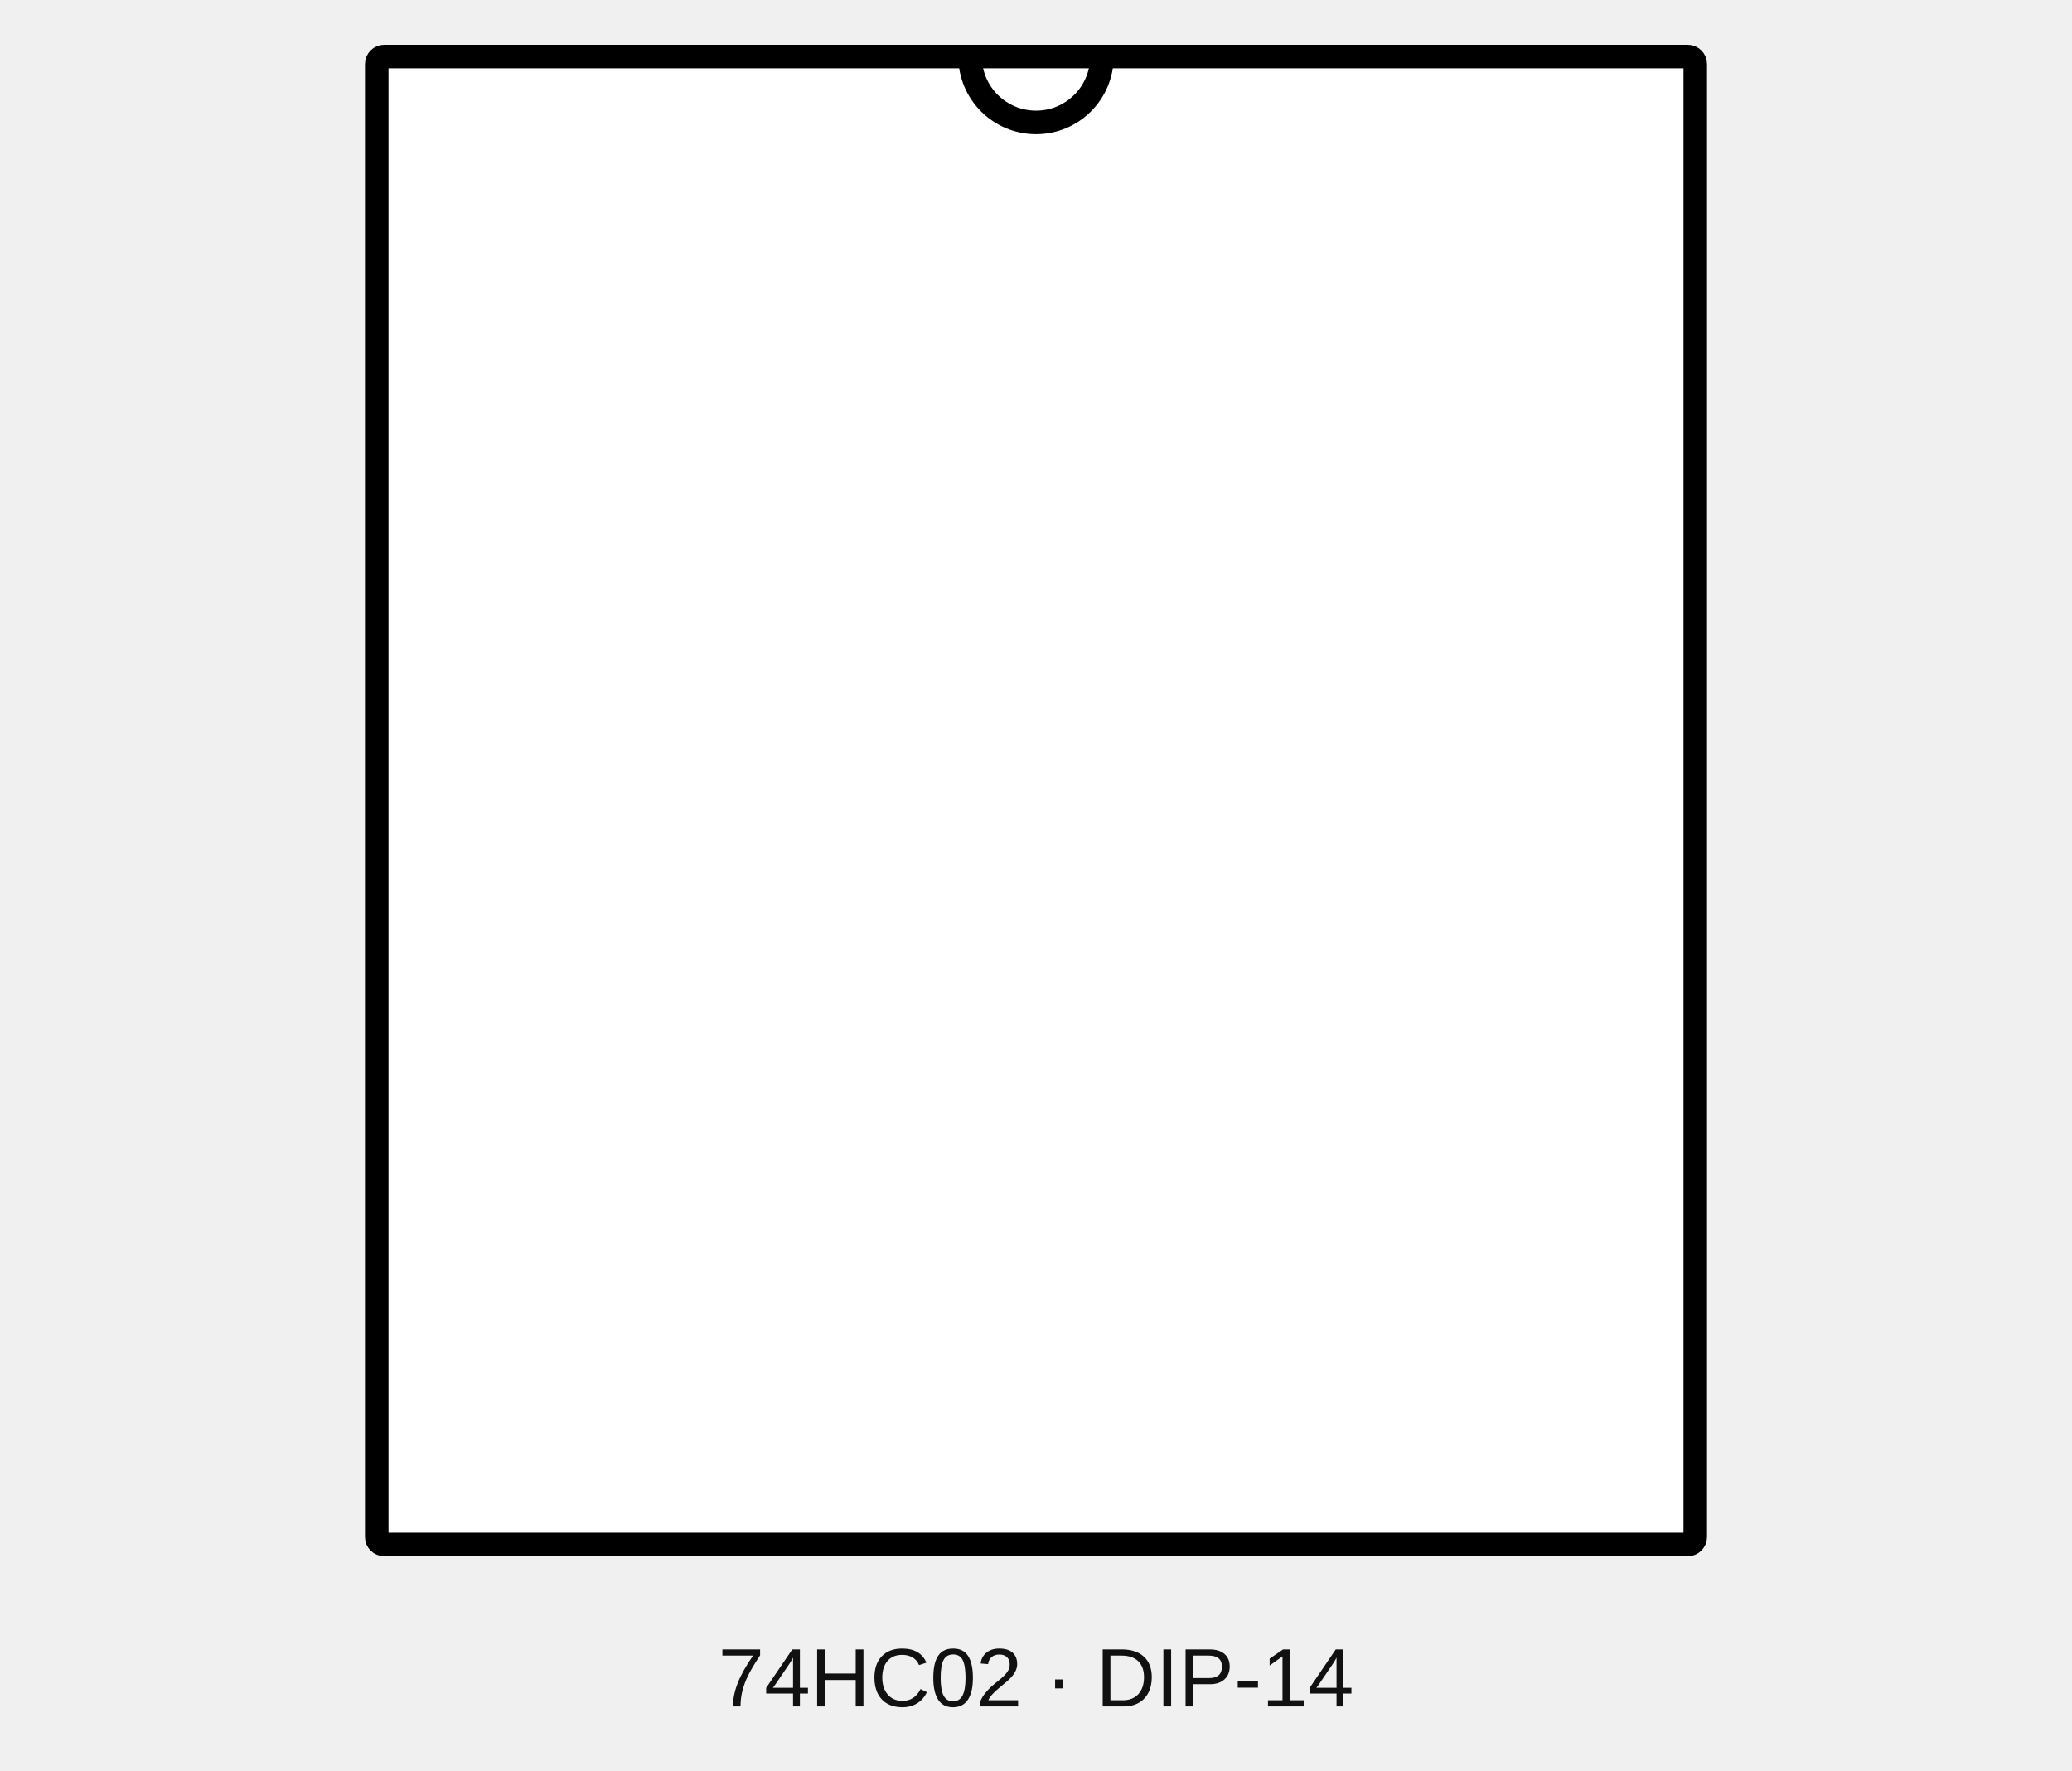
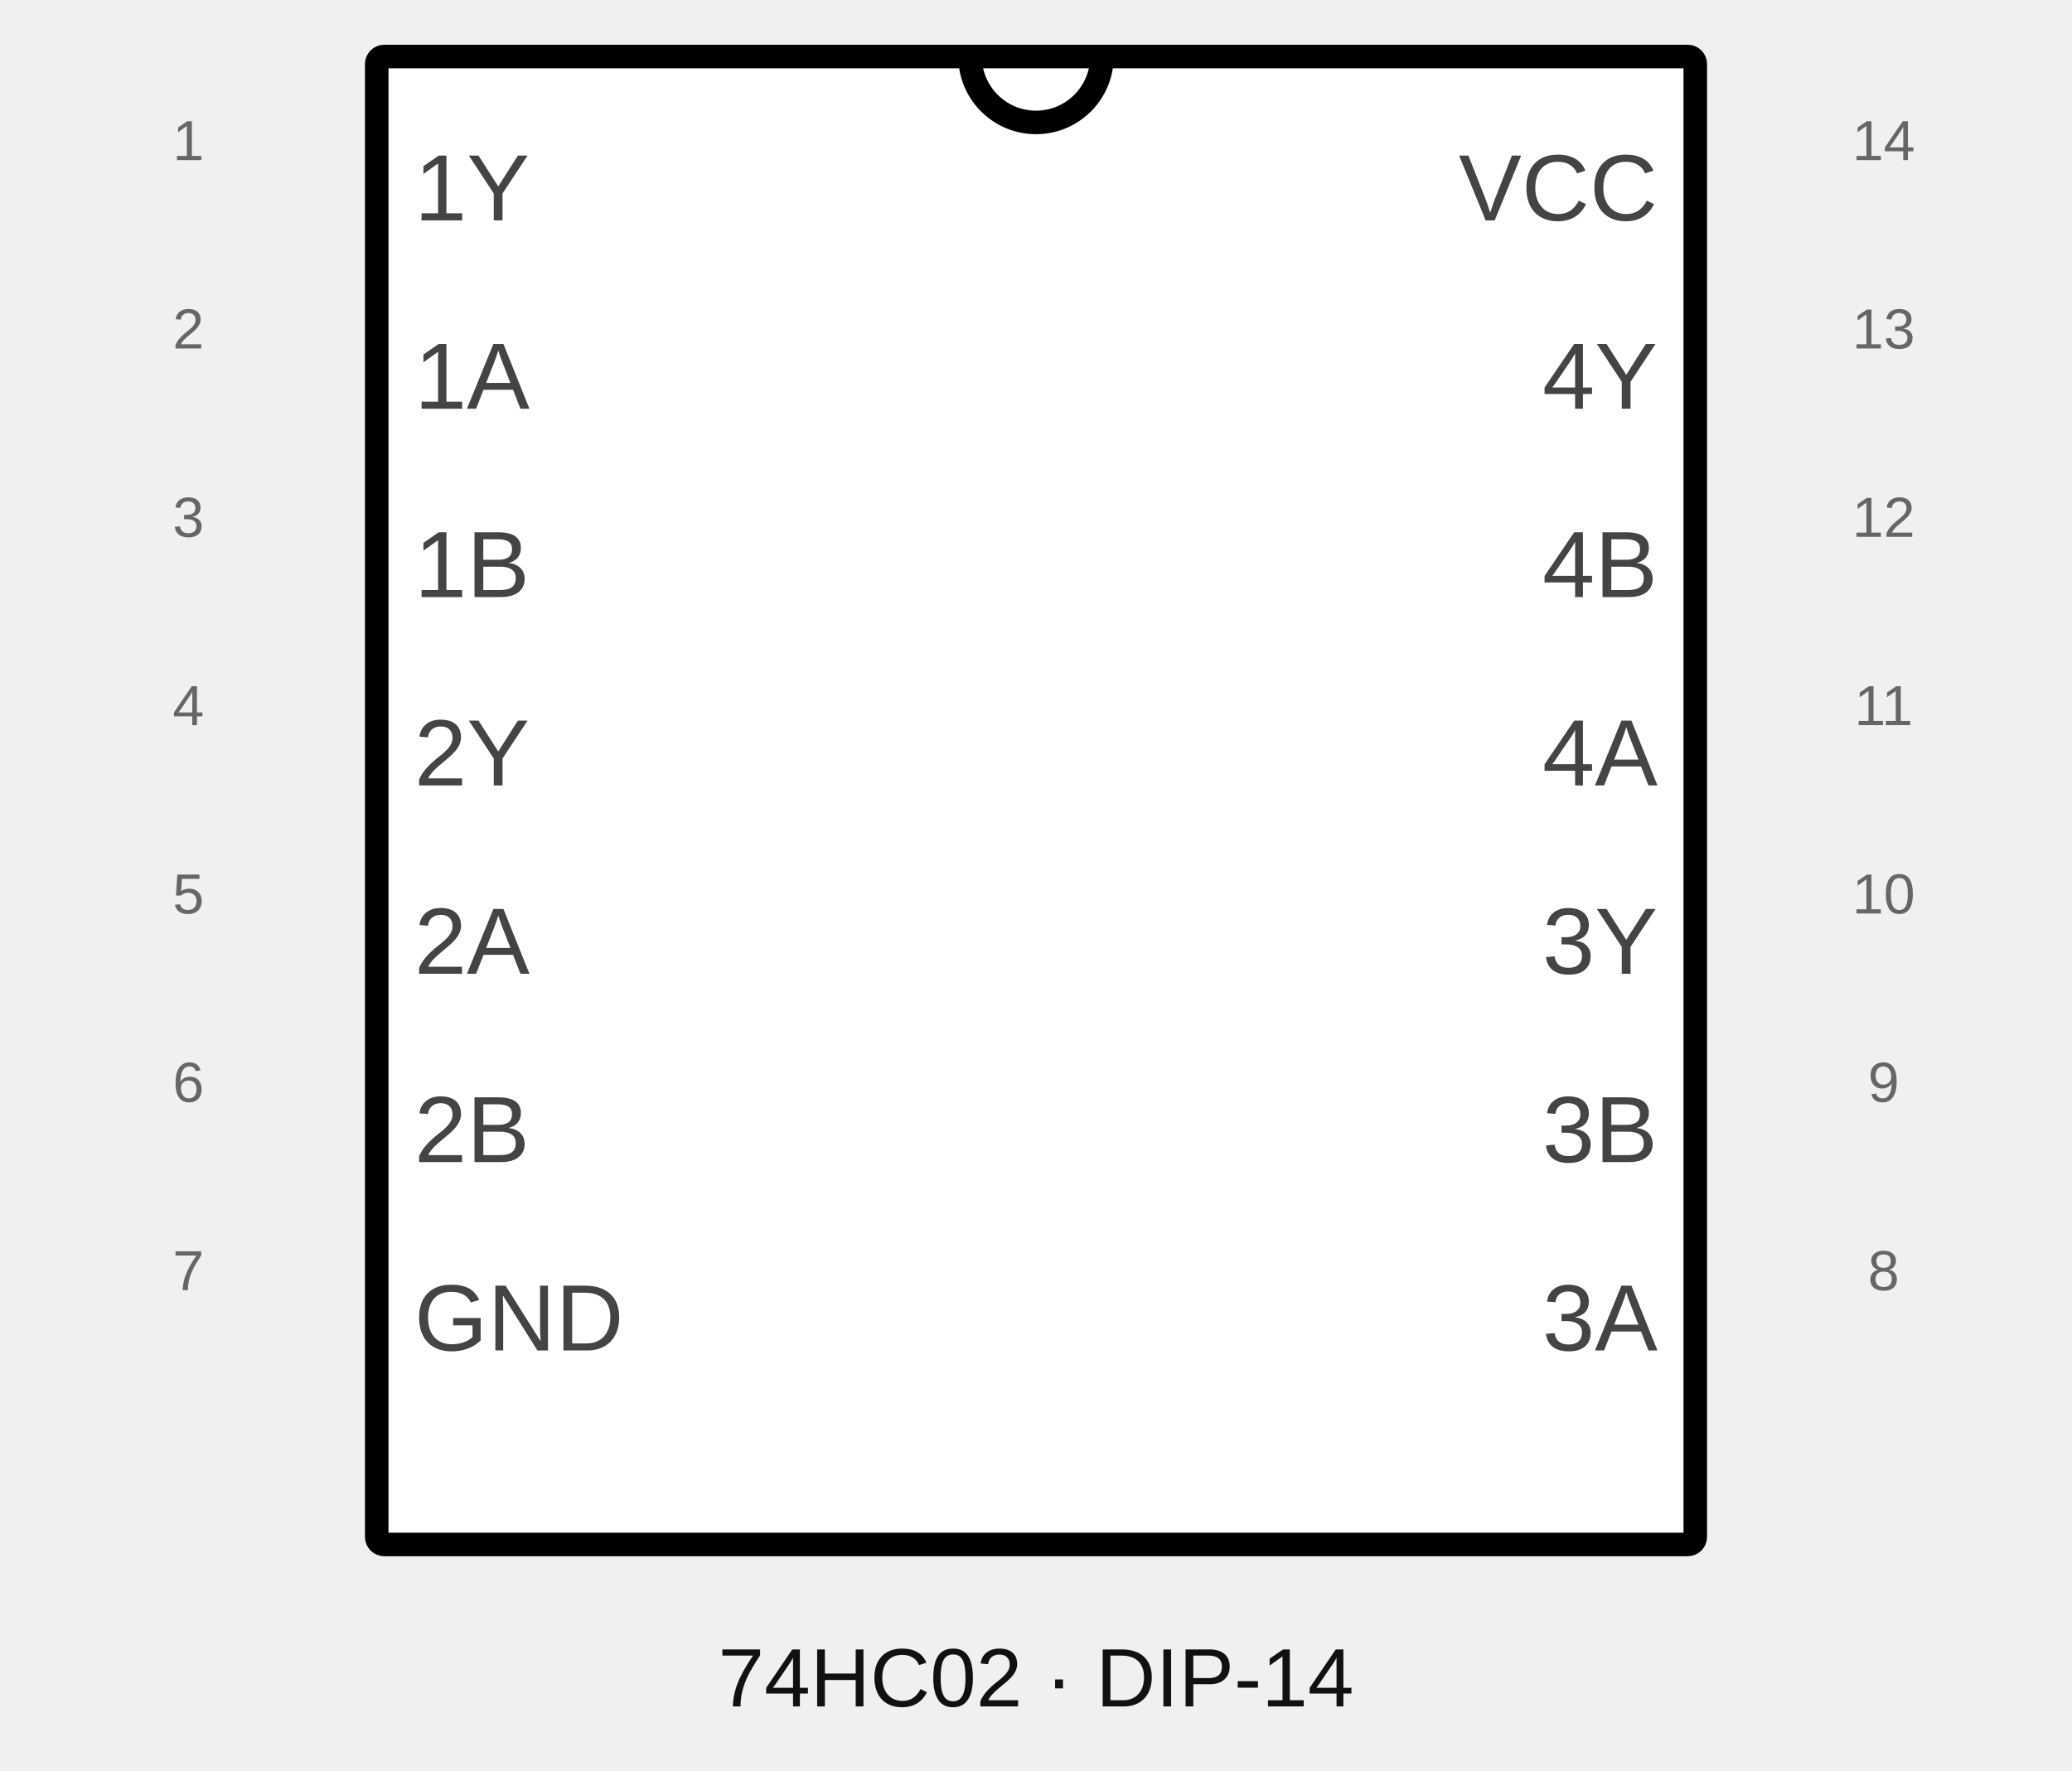
<svg xmlns="http://www.w3.org/2000/svg" viewBox="0 0 1100 940" role="img" aria-labelledby="title desc">
  <style>.body{fill:#fff;stroke:#000;stroke-width:12.5}.lead{stroke:#787878;stroke-width:9.72;stroke-linecap:round}.pin{fill:none;stroke:none}.name{font:50px "Droid Sans",Arial,sans-serif;fill:#444}.number{font:30px "Droid Sans",Arial,sans-serif;fill:#666}.title{font:44px "Droid Sans",Arial,sans-serif;fill:#111}</style>
  <text class="title" x="550" y="906" text-anchor="middle">74HC02 · DIP-14</text>
  <rect class="body" x="200" y="30" width="700" height="790" rx="4" />
  <path d="M515.0 30a35 35 0 0 0 70 0" fill="none" stroke="#000" stroke-width="12.5" />
+   <rect class="pin" id="connector0pin" data-pin-number="1" data-pin-name="1Y" data-direction="output" x="5" y="95" width="195" height="10" />
+   <text class="name" x="220" y="117" text-anchor="start">1Y</text>
+   <text class="number" x="100" y="85" text-anchor="middle">1</text>
+   <rect class="pin" id="connector1pin" data-pin-number="2" data-pin-name="1A" data-direction="input" x="5" y="195" width="195" height="10" />
+   <text class="name" x="220" y="217" text-anchor="start">1A</text>
+   <text class="number" x="100" y="185" text-anchor="middle">2</text>
+   <rect class="pin" id="connector2pin" data-pin-number="3" data-pin-name="1B" data-direction="input" x="5" y="295" width="195" height="10" />
+   <text class="name" x="220" y="317" text-anchor="start">1B</text>
+   <text class="number" x="100" y="285" text-anchor="middle">3</text>
+   <rect class="pin" id="connector3pin" data-pin-number="4" data-pin-name="2Y" data-direction="output" x="5" y="395" width="195" height="10" />
+   <text class="name" x="220" y="417" text-anchor="start">2Y</text>
+   <text class="number" x="100" y="385" text-anchor="middle">4</text>
+   <rect class="pin" id="connector4pin" data-pin-number="5" data-pin-name="2A" data-direction="input" x="5" y="495" width="195" height="10" />
+   <text class="name" x="220" y="517" text-anchor="start">2A</text>
+   <text class="number" x="100" y="485" text-anchor="middle">5</text>
+   <rect class="pin" id="connector5pin" data-pin-number="6" data-pin-name="2B" data-direction="input" x="5" y="595" width="195" height="10" />
+   <text class="name" x="220" y="617" text-anchor="start">2B</text>
+   <text class="number" x="100" y="585" text-anchor="middle">6</text>
+   <rect class="pin" id="connector6pin" data-pin-number="7" data-pin-name="GND" data-direction="power" x="5" y="695" width="195" height="10" />
+   <text class="name" x="220" y="717" text-anchor="start">GND</text>
+   <text class="number" x="100" y="685" text-anchor="middle">7</text>
+   <rect class="pin" id="connector7pin" data-pin-number="8" data-pin-name="3A" data-direction="input" x="900" y="695" width="195" height="10" />
+   <text class="name" x="880" y="717" text-anchor="end">3A</text>
+   <text class="number" x="1000" y="685" text-anchor="middle">8</text>
+   <rect class="pin" id="connector8pin" data-pin-number="9" data-pin-name="3B" data-direction="input" x="900" y="595" width="195" height="10" />
+   <text class="name" x="880" y="617" text-anchor="end">3B</text>
+   <text class="number" x="1000" y="585" text-anchor="middle">9</text>
+   <rect class="pin" id="connector9pin" data-pin-number="10" data-pin-name="3Y" data-direction="output" x="900" y="495" width="195" height="10" />
+   <text class="name" x="880" y="517" text-anchor="end">3Y</text>
+   <text class="number" x="1000" y="485" text-anchor="middle">10</text>
+   <rect class="pin" id="connector10pin" data-pin-number="11" data-pin-name="4A" data-direction="input" x="900" y="395" width="195" height="10" />
+   <text class="name" x="880" y="417" text-anchor="end">4A</text>
+   <text class="number" x="1000" y="385" text-anchor="middle">11</text>
+   <rect class="pin" id="connector11pin" data-pin-number="12" data-pin-name="4B" data-direction="input" x="900" y="295" width="195" height="10" />
+   <text class="name" x="880" y="317" text-anchor="end">4B</text>
+   <text class="number" x="1000" y="285" text-anchor="middle">12</text>
+   <rect class="pin" id="connector12pin" data-pin-number="13" data-pin-name="4Y" data-direction="output" x="900" y="195" width="195" height="10" />
+   <text class="name" x="880" y="217" text-anchor="end">4Y</text>
+   <text class="number" x="1000" y="185" text-anchor="middle">13</text>
+   <rect class="pin" id="connector13pin" data-pin-number="14" data-pin-name="VCC" data-direction="power" x="900" y="95" width="195" height="10" />
+   <text class="name" x="880" y="117" text-anchor="end">VCC</text>
+   <text class="number" x="1000" y="85" text-anchor="middle">14</text>
</svg>
